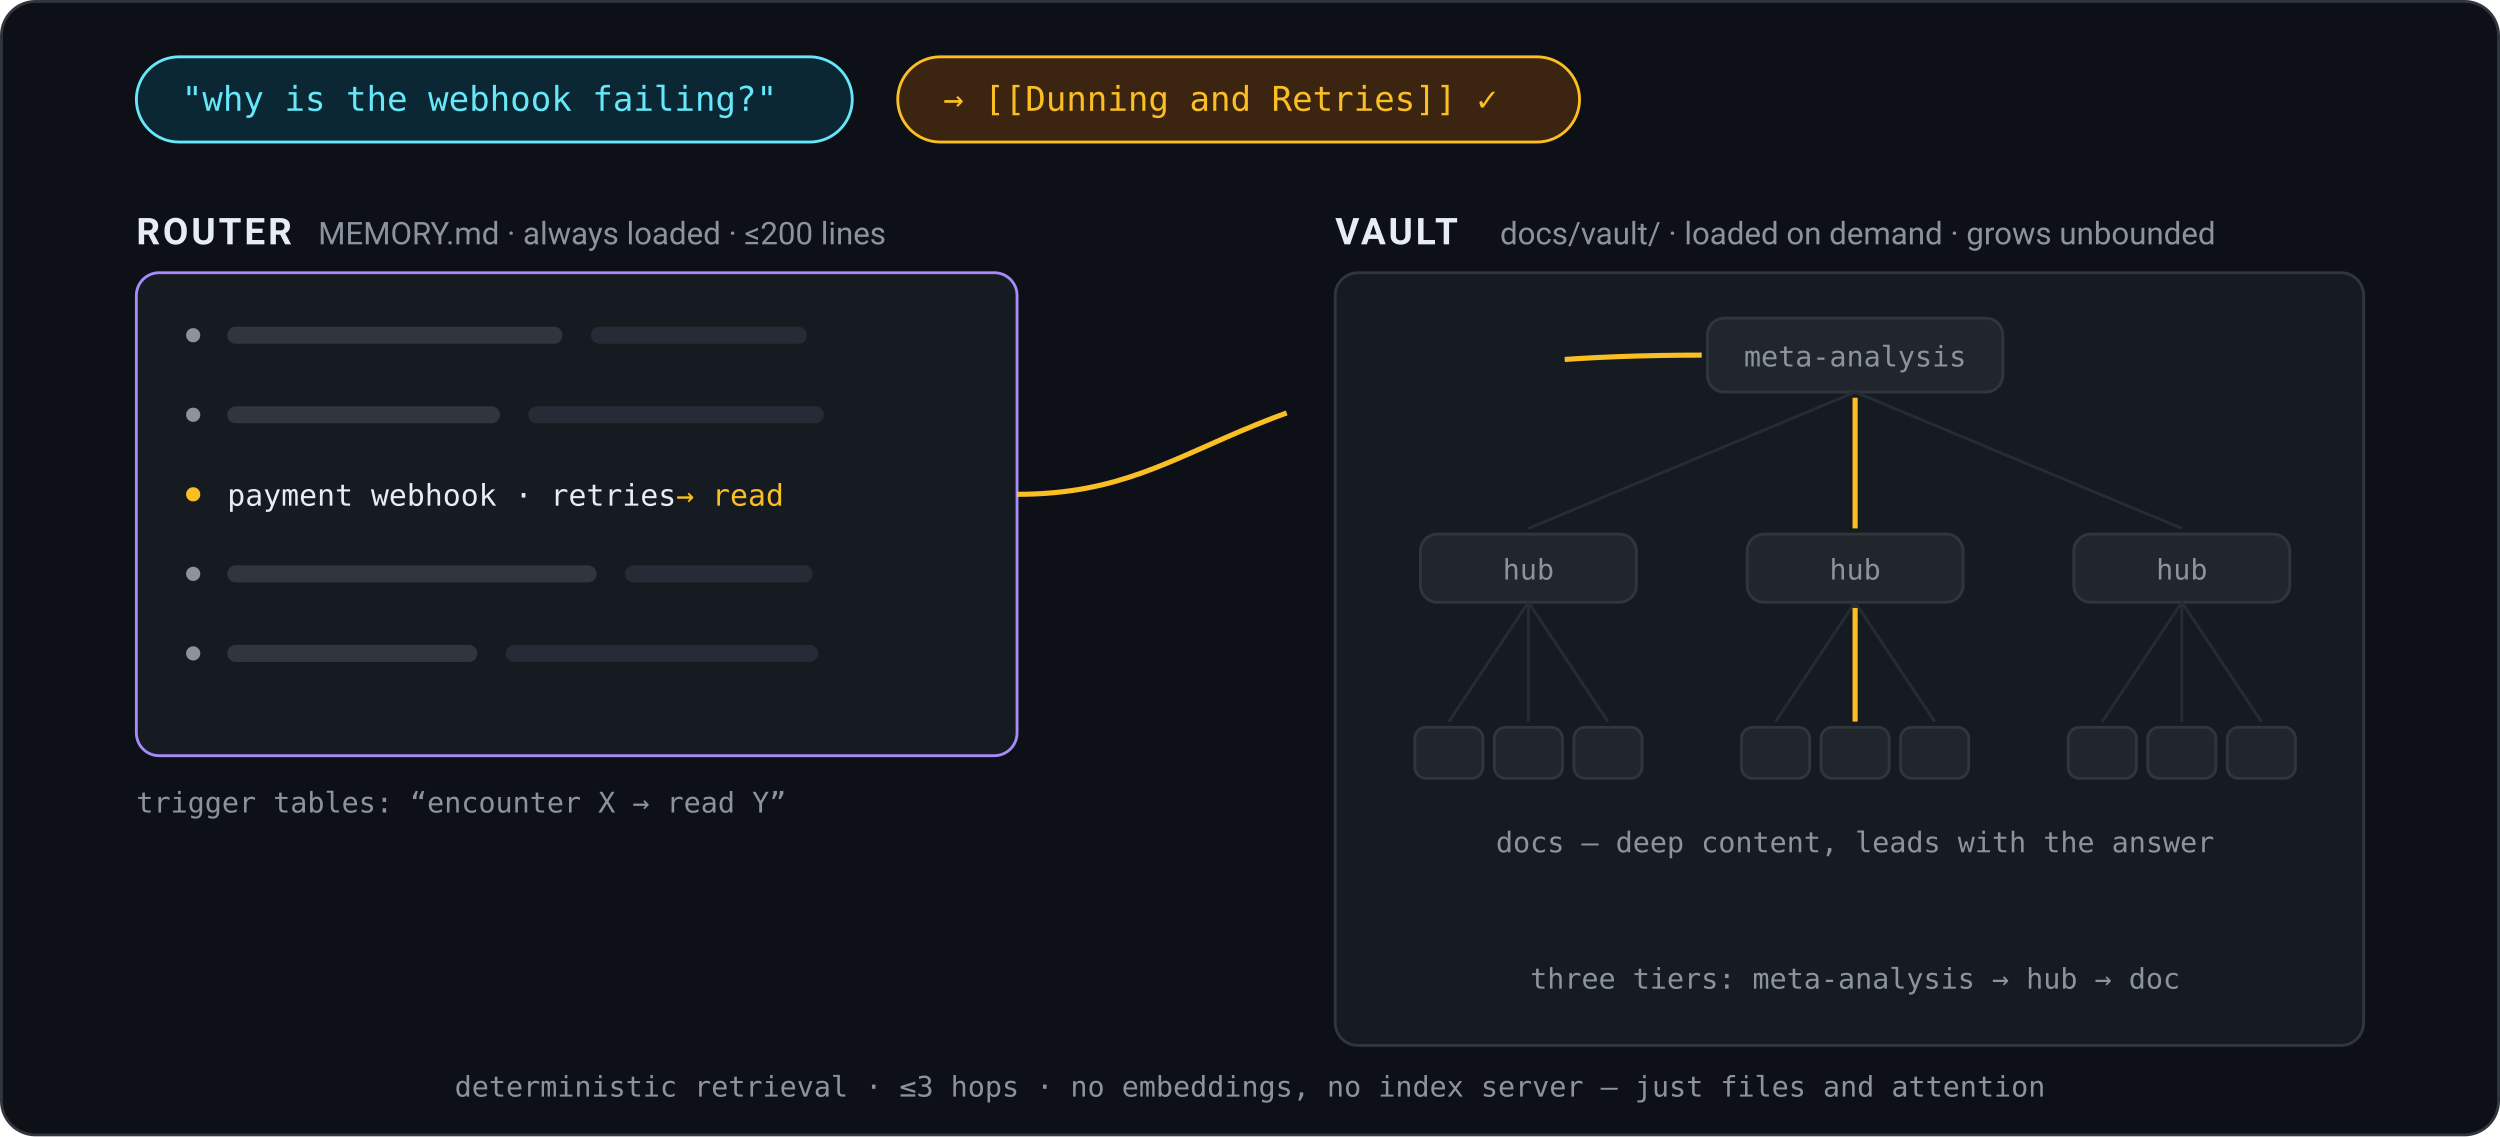
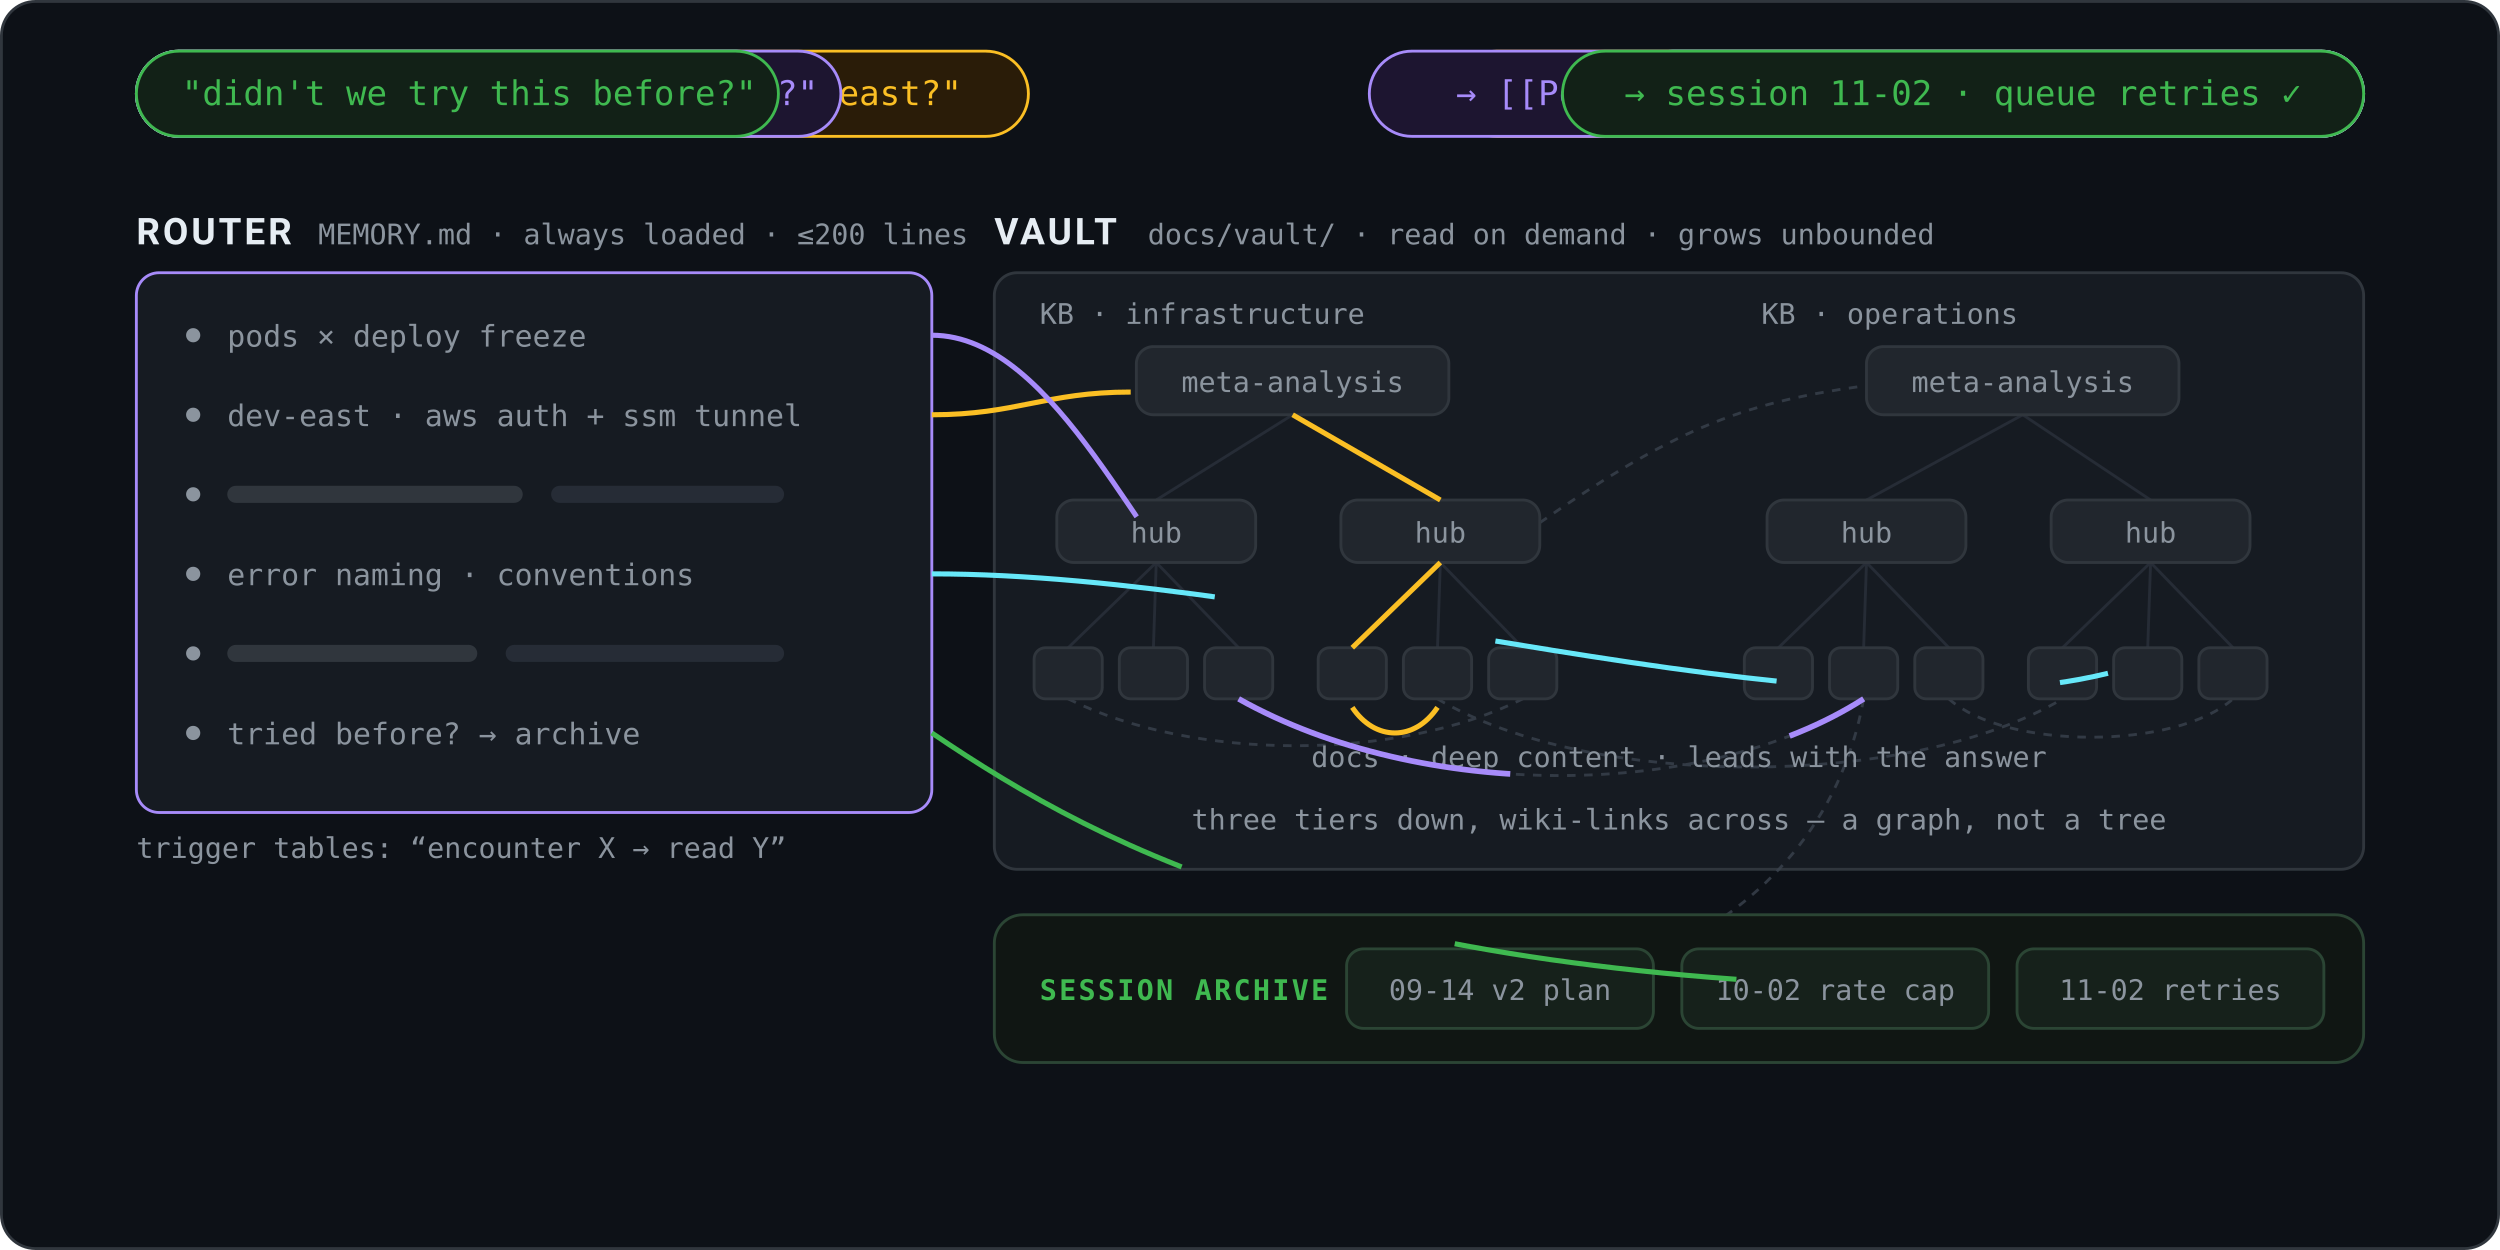
- <svg xmlns="http://www.w3.org/2000/svg" viewBox="0 0 880 400" font-family="-apple-system,'Segoe UI',Roboto,Helvetica,Arial,sans-serif">
+ <svg xmlns="http://www.w3.org/2000/svg" viewBox="0 0 880 440" font-family="-apple-system,'Segoe UI',Roboto,Helvetica,Arial,sans-serif">
  <style>
    .m { font-family: ui-monospace, SFMono-Regular, Menlo, Consolas, monospace; }
    .lbl { fill: #e6edf3; font-size: 13px; font-weight: 700; letter-spacing: .08em; }
-     .sub { fill: #8b949e; font-size: 11px; }
+     .sub { fill: #8b949e; font-size: 10px; }
    .tiny { fill: #8b949e; font-size: 10px; }
-     .q { animation: qin 12s infinite; }
-     @keyframes qin { 0%,2%{opacity:0} 6%,88%{opacity:1} 94%,100%{opacity:0} }
-     .rbox { animation: breathe 12s infinite; }
+     .cap { font-size: 12px; }
+     .rbox { animation: breathe 36s infinite; }
    @keyframes breathe { 0%,100%{stroke-opacity:.55} 50%{stroke-opacity:1} }
-     .h1 { animation: h1 12s infinite; } .h2 { animation: h2 12s infinite; } .h3 { animation: h3 12s infinite; }
-     @keyframes h1 { 0%,9%{opacity:0} 10%,12%{opacity:.9} 13%,100%{opacity:0} }
-     @keyframes h2 { 0%,13%{opacity:0} 14%,16%{opacity:.9} 17%,100%{opacity:0} }
-     @keyframes h3 { 0%,17%{opacity:0} 19%,20%{opacity:.55} 22%,78%{opacity:1} 84%,100%{opacity:0} }
-     .p1 { stroke-dasharray:100; animation: p1 12s infinite; }
-     .p2 { stroke-dasharray:100; animation: p2 12s infinite; }
-     .p3 { stroke-dasharray:100; animation: p3 12s infinite; }
-     @keyframes p1 { 0%,23%{stroke-dashoffset:100;opacity:1} 32%{stroke-dashoffset:0} 80%{stroke-dashoffset:0;opacity:1} 86%,100%{stroke-dashoffset:0;opacity:0} }
-     @keyframes p2 { 0%,35%{stroke-dashoffset:100;opacity:1} 42%{stroke-dashoffset:0} 80%{stroke-dashoffset:0;opacity:1} 86%,100%{stroke-dashoffset:0;opacity:0} }
-     @keyframes p3 { 0%,45%{stroke-dashoffset:100;opacity:1} 52%{stroke-dashoffset:0} 80%{stroke-dashoffset:0;opacity:1} 86%,100%{stroke-dashoffset:0;opacity:0} }
-     .meta { animation: meta 12s infinite; } .hub { animation: hub 12s infinite; } .doc { animation: doc 12s infinite; }
-     @keyframes meta { 0%,31%{fill:#21262d;stroke:#30363d} 35%,78%{fill:#3b2410;stroke:#f97316} 86%,100%{fill:#21262d;stroke:#30363d} }
-     @keyframes hub  { 0%,41%{fill:#21262d;stroke:#30363d} 45%,78%{fill:#3b2410;stroke:#f97316} 86%,100%{fill:#21262d;stroke:#30363d} }
-     @keyframes doc  { 0%,51%{fill:#21262d;stroke:#30363d} 56%,76%{fill:#fbbf24;stroke:#fbbf24} 86%,100%{fill:#21262d;stroke:#30363d} }
-     .pulse { animation: pulse 12s infinite; transform-origin: 653px 265px; }
-     @keyframes pulse { 0%,52%{opacity:0;transform:scale(.4)} 56%{opacity:.5;transform:scale(1)} 64%{opacity:0;transform:scale(2.4)} 100%{opacity:0} }
-     .ans { animation: ans 12s infinite; }
-     @keyframes ans { 0%,62%{opacity:0} 68%,86%{opacity:1} 92%,100%{opacity:0} }
+ 
+     /* ── act 1 · drill-down (amber, 0-25%) ── */
+     .q1 { animation: q1 36s infinite; } @keyframes q1 { 0%,0.8%{opacity:0} 2.2%,22%{opacity:1} 24%,100%{opacity:0} }
+     .r1 { animation: r1 36s infinite; } @keyframes r1 { 0%,2%{opacity:0} 3.2%,21.5%{opacity:1} 23.5%,100%{opacity:0} }
+     .x1 { animation: x1 36s infinite; } @keyframes x1 { 0%,2%{fill:#8b949e} 3.2%,21.5%{fill:#fbbf24} 23.5%,100%{fill:#8b949e} }
+     .p1a { stroke-dasharray:100; animation: p1a 36s infinite; }
+     @keyframes p1a { 0%,3.5%{stroke-dashoffset:100;opacity:1} 6%{stroke-dashoffset:0} 21%{stroke-dashoffset:0;opacity:1} 23%,100%{stroke-dashoffset:0;opacity:0} }
+     .p2a { stroke-dasharray:100; animation: p2a 36s infinite; }
+     @keyframes p2a { 0%,6%{stroke-dashoffset:100;opacity:1} 8%{stroke-dashoffset:0} 21%{stroke-dashoffset:0;opacity:1} 23%,100%{stroke-dashoffset:0;opacity:0} }
+     .p3a { stroke-dasharray:100; animation: p3a 36s infinite; }
+     @keyframes p3a { 0%,8%{stroke-dashoffset:100;opacity:1} 10%{stroke-dashoffset:0} 21%{stroke-dashoffset:0;opacity:1} 23%,100%{stroke-dashoffset:0;opacity:0} }
+     .m1 { animation: m1 36s infinite; } @keyframes m1 { 0%,5.5%{fill:#21262d;stroke:#30363d} 7%,21%{fill:#3b2410;stroke:#f97316} 23.5%,100%{fill:#21262d;stroke:#30363d} }
+     .h1 { animation: h1 36s infinite; } @keyframes h1 { 0%,7.5%{fill:#21262d;stroke:#30363d} 9%,21%{fill:#3b2410;stroke:#f97316} 23.5%,100%{fill:#21262d;stroke:#30363d} }
+     .t1 { animation: t1 36s infinite; } @keyframes t1 { 0%,9.5%{fill:#21262d;stroke:#30363d} 11%,21%{fill:#fbbf24;stroke:#fbbf24} 23.5%,100%{fill:#21262d;stroke:#30363d} }
+     .p4a { stroke-dasharray:100; animation: p4a 36s infinite; }
+     @keyframes p4a { 0%,11%{stroke-dashoffset:100;opacity:1} 13%{stroke-dashoffset:0} 21%{stroke-dashoffset:0;opacity:1} 23%,100%{stroke-dashoffset:0;opacity:0} }
+     .t1b { animation: t1b 36s infinite; } @keyframes t1b { 0%,12.5%{fill:#21262d;stroke:#30363d} 14%,21%{fill:#fbbf24;stroke:#fbbf24} 23.5%,100%{fill:#21262d;stroke:#30363d} }
+     .a1 { animation: a1 36s infinite; } @keyframes a1 { 0%,14%{opacity:0} 15.5%,22.5%{opacity:1} 24.5%,100%{opacity:0} }
+     .cap1 { animation: cap1 36s infinite; } @keyframes cap1 { 0%,1.2%{opacity:0} 2.6%,22.5%{opacity:1} 24.5%,100%{opacity:0} }
+ 
+     /* ── act 2 · deep link (cyan, 25-50%) ── */
+     .q2 { animation: q2 36s infinite; } @keyframes q2 { 0%,25.8%{opacity:0} 27.2%,47%{opacity:1} 49%,100%{opacity:0} }
+     .r2 { animation: r2 36s infinite; } @keyframes r2 { 0%,27%{opacity:0} 28.2%,46.5%{opacity:1} 48.5%,100%{opacity:0} }
+     .x2 { animation: x2 36s infinite; } @keyframes x2 { 0%,27%{fill:#8b949e} 28.2%,46.5%{fill:#67e8f9} 48.5%,100%{fill:#8b949e} }
+     .p1b { stroke-dasharray:100; animation: p1b 36s infinite; }
+     @keyframes p1b { 0%,28.5%{stroke-dashoffset:100;opacity:1} 32%{stroke-dashoffset:0} 46%{stroke-dashoffset:0;opacity:1} 48%,100%{stroke-dashoffset:0;opacity:0} }
+     .t2 { animation: t2 36s infinite; } @keyframes t2 { 0%,31.5%{fill:#21262d;stroke:#30363d} 33%,46%{fill:#67e8f9;stroke:#67e8f9} 48.5%,100%{fill:#21262d;stroke:#30363d} }
+     .a2 { animation: a2 36s infinite; } @keyframes a2 { 0%,33.5%{opacity:0} 35%,47.5%{opacity:1} 49.5%,100%{opacity:0} }
+     .cap2 { animation: cap2 36s infinite; } @keyframes cap2 { 0%,26.2%{opacity:0} 27.6%,47.5%{opacity:1} 49.5%,100%{opacity:0} }
+ 
+     /* ── act 3 · cross-KB synthesis (violet, 50-75%) ── */
+     .q3 { animation: q3 36s infinite; } @keyframes q3 { 0%,50.8%{opacity:0} 52.2%,72%{opacity:1} 74%,100%{opacity:0} }
+     .r3 { animation: r3 36s infinite; } @keyframes r3 { 0%,52%{opacity:0} 53.2%,71.5%{opacity:1} 73.5%,100%{opacity:0} }
+     .x3 { animation: x3 36s infinite; } @keyframes x3 { 0%,52%{fill:#8b949e} 53.2%,71.5%{fill:#a78bfa} 73.5%,100%{fill:#8b949e} }
+     .p1c { stroke-dasharray:100; animation: p1c 36s infinite; }
+     @keyframes p1c { 0%,53.5%{stroke-dashoffset:100;opacity:1} 56.5%{stroke-dashoffset:0} 71%{stroke-dashoffset:0;opacity:1} 73%,100%{stroke-dashoffset:0;opacity:0} }
+     .t3a { animation: t3a 36s infinite; } @keyframes t3a { 0%,56%{fill:#21262d;stroke:#30363d} 57.5%,71%{fill:#a78bfa;stroke:#a78bfa} 73.5%,100%{fill:#21262d;stroke:#30363d} }
+     .p2c { stroke-dasharray:100; animation: p2c 36s infinite; }
+     @keyframes p2c { 0%,57.5%{stroke-dashoffset:100;opacity:1} 60.5%{stroke-dashoffset:0} 71%{stroke-dashoffset:0;opacity:1} 73%,100%{stroke-dashoffset:0;opacity:0} }
+     .t3b { animation: t3b 36s infinite; } @keyframes t3b { 0%,60%{fill:#21262d;stroke:#30363d} 61.5%,71%{fill:#a78bfa;stroke:#a78bfa} 73.5%,100%{fill:#21262d;stroke:#30363d} }
+     .a3 { animation: a3 36s infinite; } @keyframes a3 { 0%,62%{opacity:0} 63.5%,72.5%{opacity:1} 74.5%,100%{opacity:0} }
+     .cap3 { animation: cap3 36s infinite; } @keyframes cap3 { 0%,51.2%{opacity:0} 52.6%,72.5%{opacity:1} 74.5%,100%{opacity:0} }
+ 
+     /* ── act 4 · episodic (green, 75-100%) ── */
+     .q4 { animation: q4 36s infinite; } @keyframes q4 { 0%,75.8%{opacity:0} 77.2%,97%{opacity:1} 99%,100%{opacity:0} }
+     .r4 { animation: r4 36s infinite; } @keyframes r4 { 0%,77%{opacity:0} 78.2%,96.5%{opacity:1} 98.5%,100%{opacity:0} }
+     .x4 { animation: x4 36s infinite; } @keyframes x4 { 0%,77%{fill:#8b949e} 78.2%,96.5%{fill:#3fb950} 98.5%,100%{fill:#8b949e} }
+     .p1d { stroke-dasharray:100; animation: p1d 36s infinite; }
+     @keyframes p1d { 0%,78.5%{stroke-dashoffset:100;opacity:1} 82%{stroke-dashoffset:0} 96%{stroke-dashoffset:0;opacity:1} 98%,100%{stroke-dashoffset:0;opacity:0} }
+     .t4 { animation: t4 36s infinite; } @keyframes t4 { 0%,81.5%{fill:#16211b;stroke:#2b4534} 83%,96%{fill:#1c3a26;stroke:#3fb950} 98.5%,100%{fill:#16211b;stroke:#2b4534} }
+     .tx4 { animation: tx4 36s infinite; } @keyframes tx4 { 0%,81.5%{fill:#8b949e} 83%,96%{fill:#3fb950} 98.5%,100%{fill:#8b949e} }
+     .a4 { animation: a4 36s infinite; } @keyframes a4 { 0%,83.5%{opacity:0} 85%,97.5%{opacity:1} 99.5%,100%{opacity:0} }
+     .cap4 { animation: cap4 36s infinite; } @keyframes cap4 { 0%,76.2%{opacity:0} 77.6%,97.5%{opacity:1} 99.5%,100%{opacity:0} }
  </style>
-   <rect x="0.5" y="0.5" width="879" height="399" rx="12" fill="#0d1117" stroke="#30363d" />
-   <g class="q">
-     <rect x="48" y="20" width="252" height="30" rx="15" fill="#0b2733" stroke="#67e8f9" />
-     <text class="m" x="64" y="39" font-size="12" fill="#67e8f9">"why is the webhook failing?"</text>
-   </g>
-   <g class="ans">
-     <rect x="316" y="20" width="240" height="30" rx="15" fill="#3b2410" stroke="#fbbf24" />
-     <text class="m" x="332" y="39" font-size="12" fill="#fbbf24">→ [[Dunning and Retries]] ✓</text>
+   <rect x="0.5" y="0.5" width="879" height="439" rx="12" fill="#0d1117" stroke="#30363d" />
+   <g class="q1">
+     <rect x="48" y="18" width="314" height="30" rx="15" fill="#2a1c08" stroke="#fbbf24" />
+     <text class="m" x="64" y="37" font-size="12" fill="#fbbf24">"how many namespaces are in dev-east?"</text>
+   </g>
+   <g class="q2">
+     <rect x="48" y="18" width="226" height="30" rx="15" fill="#0b2733" stroke="#67e8f9" />
+     <text class="m" x="64" y="37" font-size="12" fill="#67e8f9">"how do we name API errors?"</text>
+   </g>
+   <g class="q3">
+     <rect x="48" y="18" width="248" height="30" rx="15" fill="#1d1530" stroke="#a78bfa" />
+     <text class="m" x="64" y="37" font-size="12" fill="#a78bfa">"restart pods during a freeze?"</text>
+   </g>
+   <g class="q4">
+     <rect x="48" y="18" width="226" height="30" rx="15" fill="#122117" stroke="#3fb950" />
+     <text class="m" x="64" y="37" font-size="12" fill="#3fb950">"didn't we try this before?"</text>
+   </g>
+   <g class="a1">
+     <rect x="512" y="18" width="320" height="30" rx="15" fill="#3b2410" stroke="#fbbf24" />
+     <text class="m" x="672" y="37" font-size="12" fill="#fbbf24" text-anchor="middle">→ aws sso login → ssm tunnel → kubectl ✓</text>
+   </g>
+   <g class="a2">
+     <rect x="574" y="18" width="258" height="30" rx="15" fill="#0b2733" stroke="#67e8f9" />
+     <text class="m" x="703" y="37" font-size="12" fill="#67e8f9" text-anchor="middle">→ [[Error Taxonomy]] · 1 hop ✓</text>
+   </g>
+   <g class="a3">
+     <rect x="482" y="18" width="350" height="30" rx="15" fill="#1d1530" stroke="#a78bfa" />
+     <text class="m" x="657" y="37" font-size="12" fill="#a78bfa" text-anchor="middle">→ [[Pod Restarts]] ⇄ [[Deploy Freeze]] ✓</text>
+   </g>
+   <g class="a4">
+     <rect x="550" y="18" width="282" height="30" rx="15" fill="#122117" stroke="#3fb950" />
+     <text class="m" x="691" y="37" font-size="12" fill="#3fb950" text-anchor="middle">→ session 11-02 · queue retries ✓</text>
  </g>
  <text class="lbl" x="48" y="86">ROUTER</text>
-   <text class="sub" x="112" y="86">MEMORY.md · always loaded · ≤200 lines</text>
-   <rect class="rbox" x="48" y="96" width="310" height="170" rx="8" fill="#161b22" stroke="#a78bfa" />
-   <g>
-     <rect class="h1" x="56" y="106" width="294" height="24" rx="6" fill="#a78bfa" opacity="0" />
-     <rect class="h2" x="56" y="134" width="294" height="24" rx="6" fill="#a78bfa" opacity="0" />
-     <rect class="h3" x="56" y="162" width="294" height="24" rx="6" fill="#fbbf24" opacity="0" />
+   <text class="sub m" x="112" y="86">MEMORY.md · always loaded · ≤200 lines</text>
+   <rect class="rbox" x="48" y="96" width="280" height="190" rx="8" fill="#161b22" stroke="#a78bfa" />
+   <rect class="r1" x="56" y="134" width="264" height="24" rx="6" fill="#fbbf24" fill-opacity=".16" stroke="#fbbf24" opacity="0" />
+   <rect class="r2" x="56" y="190" width="264" height="24" rx="6" fill="#67e8f9" fill-opacity=".16" stroke="#67e8f9" opacity="0" />
+   <rect class="r3" x="56" y="106" width="264" height="24" rx="6" fill="#a78bfa" fill-opacity=".16" stroke="#a78bfa" opacity="0" />
+   <rect class="r4" x="56" y="246" width="264" height="24" rx="6" fill="#3fb950" fill-opacity=".16" stroke="#3fb950" opacity="0" />
+   <g font-size="10.5">
+     <circle cx="68" cy="118" r="2.5" fill="#8b949e" />
+     <text class="m x3" x="80" y="122" fill="#8b949e">pods × deploy freeze</text>
+     <circle cx="68" cy="146" r="2.5" fill="#8b949e" />
+     <text class="m x1" x="80" y="150" fill="#8b949e">dev-east · aws auth + ssm tunnel</text>
    <g fill="#30363d">
-       <circle cx="68" cy="118" r="2.5" fill="#8b949e" />
-       <rect x="80" y="115" width="118" height="6" rx="3" />
-       <rect x="208" y="115" width="76" height="6" rx="3" fill="#262c36" />
-       <circle cx="68" cy="146" r="2.5" fill="#8b949e" />
-       <rect x="80" y="143" width="96" height="6" rx="3" />
-       <rect x="186" y="143" width="104" height="6" rx="3" fill="#262c36" />
+       <circle cx="68" cy="174" r="2.5" fill="#8b949e" />
+       <rect x="80" y="171" width="104" height="6" rx="3" />
+       <rect x="194" y="171" width="82" height="6" rx="3" fill="#262c36" />
    </g>
-     <g>
-       <circle cx="68" cy="174" r="2.5" fill="#fbbf24" />
-       <text class="m" x="80" y="178" font-size="10.5" fill="#e6edf3">payment webhook · retries</text>
-       <text class="m" x="238" y="178" font-size="10.5" fill="#fbbf24">→ read</text>
-     </g>
+     <circle cx="68" cy="202" r="2.5" fill="#8b949e" />
+     <text class="m x2" x="80" y="206" fill="#8b949e">error naming · conventions</text>
    <g fill="#30363d">
-       <circle cx="68" cy="202" r="2.5" fill="#8b949e" />
-       <rect x="80" y="199" width="130" height="6" rx="3" />
-       <rect x="220" y="199" width="66" height="6" rx="3" fill="#262c36" />
      <circle cx="68" cy="230" r="2.5" fill="#8b949e" />
      <rect x="80" y="227" width="88" height="6" rx="3" />
-       <rect x="178" y="227" width="110" height="6" rx="3" fill="#262c36" />
+       <rect x="178" y="227" width="98" height="6" rx="3" fill="#262c36" />
    </g>
-   </g>
-   <text class="tiny m" x="48" y="286">trigger tables: “encounter X → read Y”</text>
-   <text class="lbl" x="470" y="86">VAULT</text>
-   <text class="sub" x="528" y="86">docs/vault/ · loaded on demand · grows unbounded</text>
-   <rect x="470" y="96" width="362" height="272" rx="8" fill="#161b22" stroke="#30363d" />
-   <rect class="meta" x="601" y="112" width="104" height="26" rx="6" fill="#21262d" stroke="#30363d" />
-   <text class="tiny m" x="653" y="129" text-anchor="middle" fill="#e6edf3">meta-analysis</text>
-   <rect x="500" y="188" width="76" height="24" rx="6" fill="#21262d" stroke="#30363d" />
-   <rect class="hub" x="615" y="188" width="76" height="24" rx="6" fill="#21262d" stroke="#30363d" />
-   <rect x="730" y="188" width="76" height="24" rx="6" fill="#21262d" stroke="#30363d" />
-   <text class="tiny m" x="538" y="204" text-anchor="middle" fill="#8b949e">hub</text>
-   <text class="tiny m" x="653" y="204" text-anchor="middle" fill="#8b949e">hub</text>
-   <text class="tiny m" x="768" y="204" text-anchor="middle" fill="#8b949e">hub</text>
-   <g stroke="#262c36" stroke-width="1">
-     <path d="M 653 138 L 538 186" fill="none" />
-     <path d="M 653 138 L 768 186" fill="none" />
-     <path d="M 538 212 L 510 254 M 538 212 L 538 254 M 538 212 L 566 254" fill="none" />
-     <path d="M 653 212 L 625 254 M 653 212 L 653 254 M 653 212 L 681 254" fill="none" />
-     <path d="M 768 212 L 740 254 M 768 212 L 768 254 M 768 212 L 796 254" fill="none" />
-   </g>
+     <circle cx="68" cy="258" r="2.5" fill="#8b949e" />
+     <text class="m x4" x="80" y="262" fill="#8b949e">tried before? → archive</text>
+   </g>
+   <text class="tiny m" x="48" y="302">trigger tables: “encounter X → read Y”</text>
+   <text class="lbl" x="350" y="86">VAULT</text>
+   <text class="sub m" x="404" y="86">docs/vault/ · read on demand · grows unbounded</text>
+   <rect x="350" y="96" width="482" height="210" rx="8" fill="#161b22" stroke="#30363d" />
+   <text class="tiny m" x="366" y="114" fill="#6e7681">KB · infrastructure</text>
+   <text class="tiny m" x="620" y="114" fill="#6e7681">KB · operations</text>
+   <g stroke="#262c36" stroke-width="1" fill="none">
+     <path d="M 455 146 L 407 176" />
+     <path d="M 455 146 L 507 176" />
+     <path d="M 712 146 L 657 176" />
+     <path d="M 712 146 L 757 176" />
+     <path d="M 407 198 L 376 228 M 407 198 L 406 228 M 407 198 L 436 228" />
+     <path d="M 507 198 L 476 228 M 507 198 L 506 228 M 507 198 L 536 228" />
+     <path d="M 657 198 L 626 228 M 657 198 L 656 228 M 657 198 L 686 228" />
+     <path d="M 757 198 L 726 228 M 757 198 L 756 228 M 757 198 L 786 228" />
+   </g>
+   <g stroke="#3a424d" stroke-width="1" fill="none" stroke-dasharray="3 3" opacity=".8">
+     <path d="M 436 246 C 500 282, 600 282, 656 246" />
+     <path d="M 506 246 C 560 278, 672 278, 726 246" />
+     <path d="M 542 184 C 588 152, 612 142, 655 136" />
+     <path d="M 376 246 C 420 268, 492 268, 536 246" />
+     <path d="M 686 246 C 706 264, 766 264, 786 246" />
+     <path d="M 656 246 C 648 290, 620 318, 588 334" />
+   </g>
+   <rect class="m1" x="400" y="122" width="110" height="24" rx="6" fill="#21262d" stroke="#30363d" />
+   <text class="tiny m" x="455" y="138" text-anchor="middle" fill="#e6edf3">meta-analysis</text>
+   <rect x="657" y="122" width="110" height="24" rx="6" fill="#21262d" stroke="#30363d" />
+   <text class="tiny m" x="712" y="138" text-anchor="middle" fill="#e6edf3">meta-analysis</text>
+   <rect x="372" y="176" width="70" height="22" rx="6" fill="#21262d" stroke="#30363d" />
+   <rect class="h1" x="472" y="176" width="70" height="22" rx="6" fill="#21262d" stroke="#30363d" />
+   <rect x="622" y="176" width="70" height="22" rx="6" fill="#21262d" stroke="#30363d" />
+   <rect x="722" y="176" width="70" height="22" rx="6" fill="#21262d" stroke="#30363d" />
+   <text class="tiny m" x="407" y="191" text-anchor="middle">hub</text>
+   <text class="tiny m" x="507" y="191" text-anchor="middle">hub</text>
+   <text class="tiny m" x="657" y="191" text-anchor="middle">hub</text>
+   <text class="tiny m" x="757" y="191" text-anchor="middle">hub</text>
  <g fill="#21262d" stroke="#30363d">
-     <rect x="498" y="256" width="24" height="18" rx="4" />
-     <rect x="526" y="256" width="24" height="18" rx="4" />
-     <rect x="554" y="256" width="24" height="18" rx="4" />
-     <rect x="613" y="256" width="24" height="18" rx="4" />
-     <rect class="doc" x="641" y="256" width="24" height="18" rx="4" />
-     <rect x="669" y="256" width="24" height="18" rx="4" />
-     <rect x="728" y="256" width="24" height="18" rx="4" />
-     <rect x="756" y="256" width="24" height="18" rx="4" />
-     <rect x="784" y="256" width="24" height="18" rx="4" />
-   </g>
-   <circle class="pulse" cx="653" cy="265" r="12" fill="none" stroke="#fbbf24" stroke-width="2" opacity="0" />
-   <text class="tiny m" x="653" y="300" text-anchor="middle">docs — deep content, leads with the answer</text>
-   <text class="tiny m" x="653" y="348" text-anchor="middle" fill="#6e7681">three tiers: meta-analysis → hub → doc</text>
-   <g fill="none" stroke="#fbbf24" stroke-width="1.8">
-     <path class="p1" pathLength="100" d="M 358 174 C 430 174, 430 125, 599 125" />
-     <path class="p2" pathLength="100" d="M 653 140 L 653 186" />
-     <path class="p3" pathLength="100" d="M 653 214 L 653 254" />
-   </g>
-   <text class="tiny m" x="440" y="386" text-anchor="middle" fill="#6e7681">deterministic retrieval · ≤3 hops · no embeddings, no index server — just files and attention</text>
+     <rect class="t3a" x="424" y="228" width="24" height="18" rx="4" />
+     <rect x="364" y="228" width="24" height="18" rx="4" />
+     <rect x="394" y="228" width="24" height="18" rx="4" />
+     <rect class="t1" x="464" y="228" width="24" height="18" rx="4" />
+     <rect class="t1b" x="494" y="228" width="24" height="18" rx="4" />
+     <rect x="524" y="228" width="24" height="18" rx="4" />
+     <rect x="614" y="228" width="24" height="18" rx="4" />
+     <rect class="t3b" x="644" y="228" width="24" height="18" rx="4" />
+     <rect x="674" y="228" width="24" height="18" rx="4" />
+     <rect x="714" y="228" width="24" height="18" rx="4" />
+     <rect class="t2" x="744" y="228" width="24" height="18" rx="4" />
+     <rect x="774" y="228" width="24" height="18" rx="4" />
+   </g>
+   <text class="tiny m" x="591" y="270" text-anchor="middle">docs · deep content · leads with the answer</text>
+   <text class="tiny m" x="591" y="292" text-anchor="middle" fill="#6e7681">three tiers down, wiki-links across — a graph, not a tree</text>
+   <rect x="350" y="322" width="482" height="52" rx="10" fill="#101613" stroke="#2b4534" />
+   <text class="m" x="366" y="352" font-size="10" fill="#3fb950" font-weight="700" letter-spacing=".08em">SESSION ARCHIVE</text>
+   <g font-size="10">
+     <rect x="474" y="334" width="108" height="28" rx="6" fill="#16211b" stroke="#2b4534" />
+     <text class="m" x="528" y="352" text-anchor="middle" fill="#8b949e">09-14 v2 plan</text>
+     <rect x="592" y="334" width="108" height="28" rx="6" fill="#16211b" stroke="#2b4534" />
+     <text class="m" x="646" y="352" text-anchor="middle" fill="#8b949e">10-02 rate cap</text>
+     <rect class="t4" x="710" y="334" width="108" height="28" rx="6" fill="#16211b" stroke="#2b4534" />
+     <text class="m tx4" x="764" y="352" text-anchor="middle" fill="#8b949e">11-02 retries</text>
+   </g>
+   <g fill="none" stroke-width="1.8">
+     <path class="p1a" pathLength="100" d="M 328 146 C 358 146, 368 138, 398 138" stroke="#fbbf24" />
+     <path class="p2a" pathLength="100" d="M 455 146 L 507 176" stroke="#fbbf24" />
+     <path class="p3a" pathLength="100" d="M 507 198 L 476 228" stroke="#fbbf24" />
+     <path class="p4a" pathLength="100" d="M 476 249 C 484 261, 498 261, 506 249" stroke="#fbbf24" />
+     <path class="p1b" pathLength="100" d="M 328 202 C 460 202, 640 262, 742 237" stroke="#67e8f9" />
+     <path class="p1c" pathLength="100" d="M 328 118 C 372 118, 402 196, 433 225" stroke="#a78bfa" />
+     <path class="p2c" pathLength="100" d="M 436 246 C 500 282, 600 282, 656 246" stroke="#a78bfa" stroke-width="2" />
+     <path class="p1d" pathLength="100" d="M 328 258 C 390 300, 480 348, 708 348" stroke="#3fb950" />
+   </g>
+   <g class="cap">
+     <text class="m cap1" x="48" y="414" fill="#fbbf24" opacity="0">① drill-down · it never asks "what's dev-east?" — the row already routes: auth → tunnel → query</text>
+     <text class="m cap2" x="48" y="414" fill="#67e8f9" opacity="0">② deep link · a trigger row can point straight at any doc: one hop</text>
+     <text class="m cap3" x="48" y="414" fill="#a78bfa" opacity="0">③ synthesis · a wiki-link bridges two KBs mid-read</text>
+     <text class="m cap4" x="48" y="414" fill="#3fb950" opacity="0">④ episodic · the session archive keeps what was tried, and why</text>
+   </g>
</svg>
